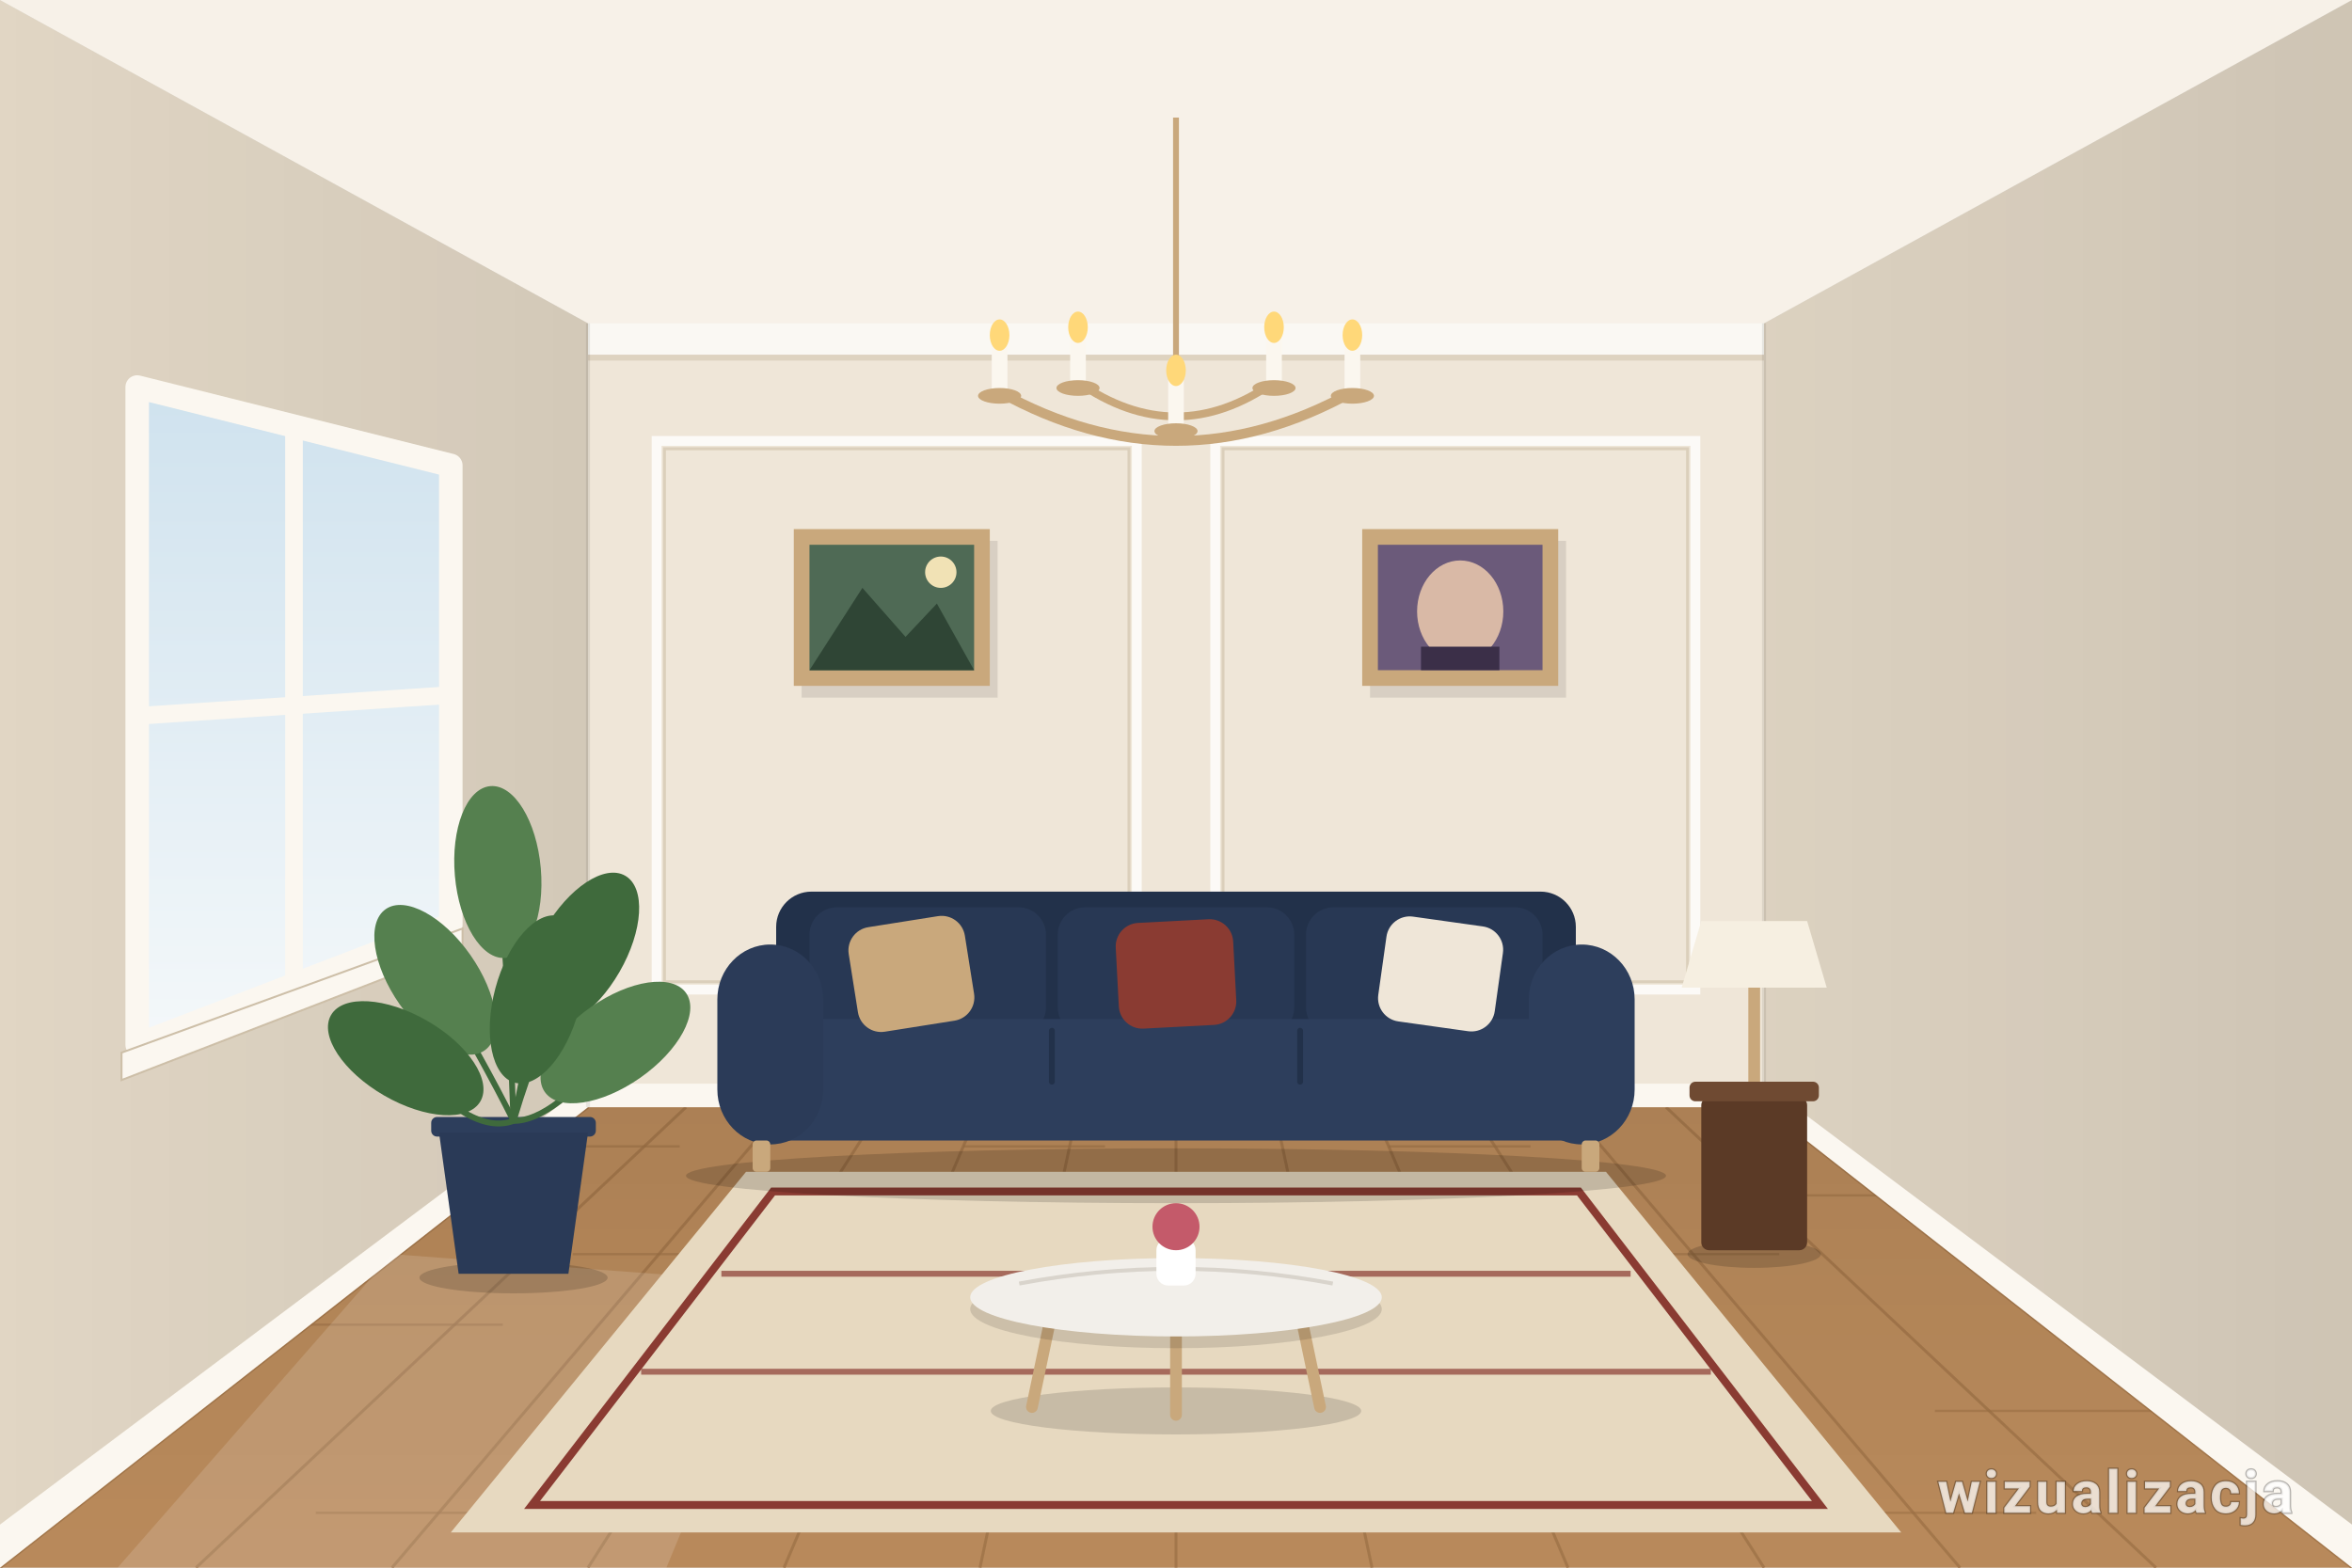
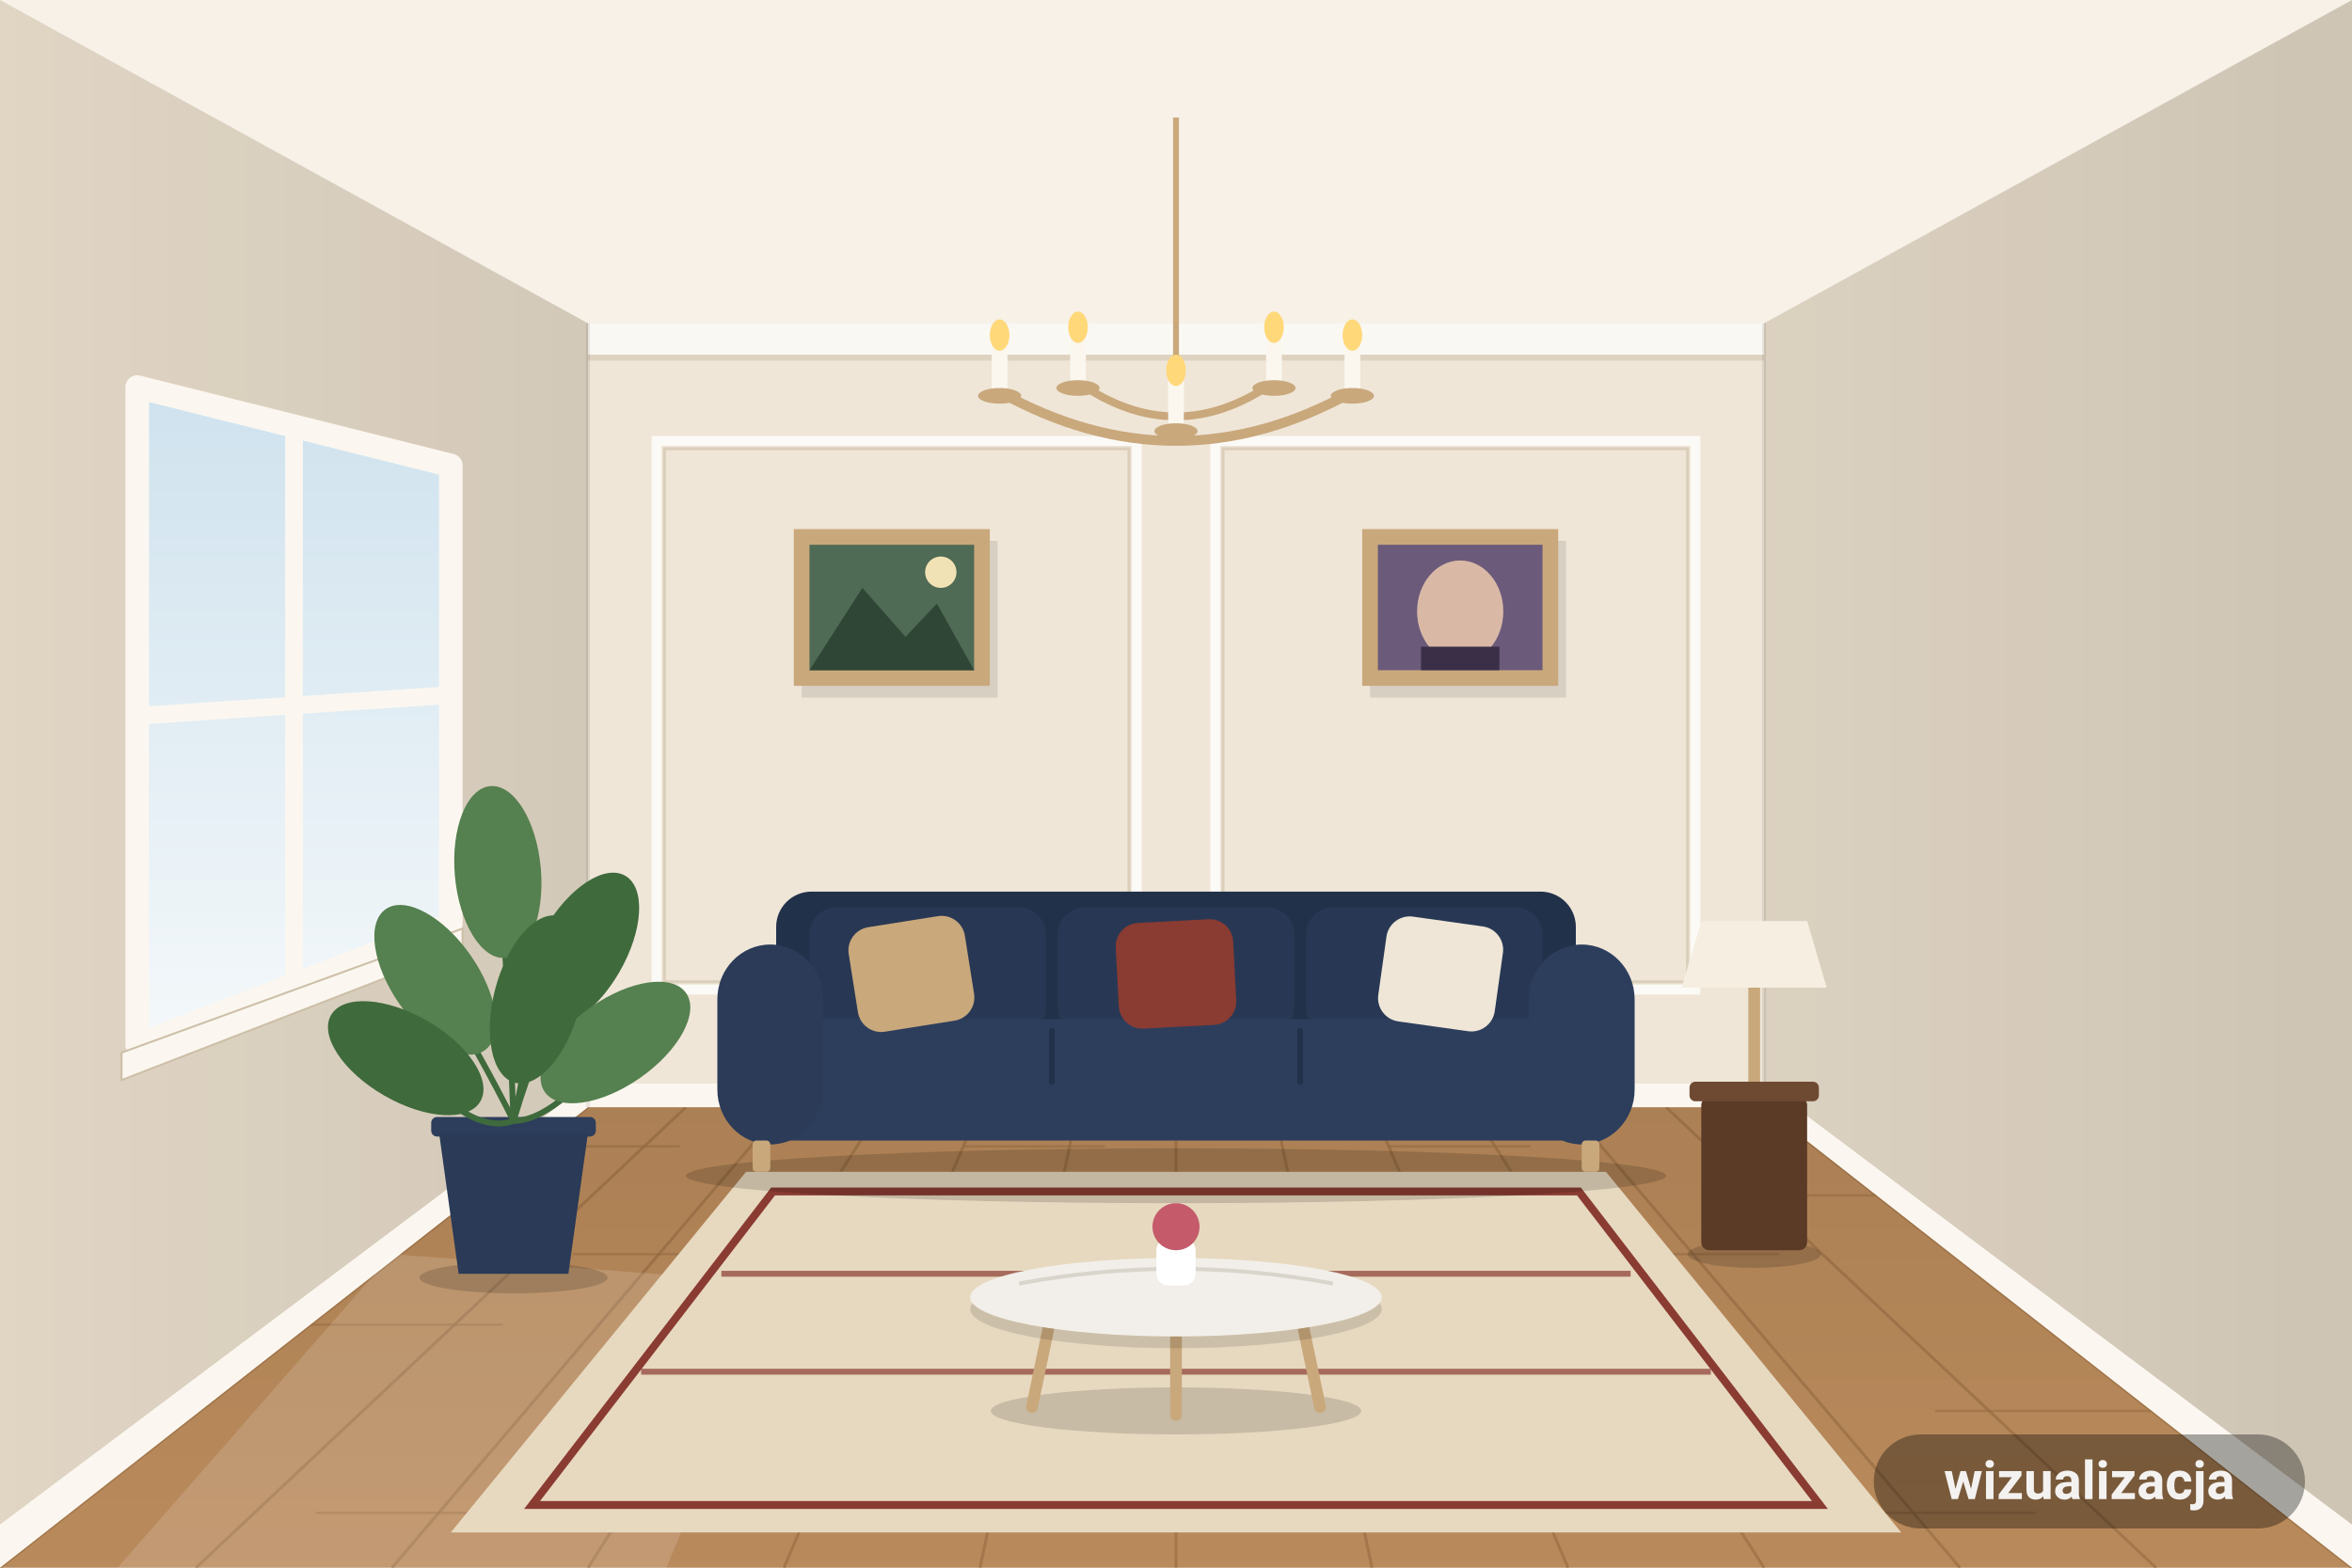
<svg xmlns="http://www.w3.org/2000/svg" viewBox="0 0 1200 800" width="1200" height="800" role="img" aria-label="Pokój po wirtualnym home stagingu – styl klasyczny (wizualizacja)">
  <defs>
    <linearGradient id="sky" x1="0" y1="0" x2="0" y2="1">
      <stop offset="0" stop-color="#cfe2ee" />
      <stop offset="1" stop-color="#f4f8fa" />
    </linearGradient>
    <linearGradient id="leftShade" x1="0" y1="0" x2="1" y2="0">
      <stop offset="0" stop-color="#000" stop-opacity=".02" />
      <stop offset="1" stop-color="#000" stop-opacity=".08" />
    </linearGradient>
    <linearGradient id="rightShade" x1="1" y1="0" x2="0" y2="0">
      <stop offset="0" stop-color="#000" stop-opacity=".1" />
      <stop offset="1" stop-color="#000" stop-opacity=".04" />
    </linearGradient>
    <linearGradient id="floorShade" x1="0" y1="0" x2="0" y2="1">
      <stop offset="0" stop-color="#000" stop-opacity=".12" />
      <stop offset="1" stop-color="#000" stop-opacity="0" />
    </linearGradient>
    <pattern id="brick" width="60" height="30" patternUnits="userSpaceOnUse" x="300" y="165">
      <rect width="60" height="30" fill="#efe6d8" />
      <path d="M0 0.5H60M0 15.5H60M30 0V15M0 15V30M60 15V30" stroke="#ccc" stroke-width="2.5" />
    </pattern>
  </defs>
  <polygon points="0,0 1200,0 900,165 300,165" fill="#f7f1e8" />
  <polygon points="0,0 300,165 300,565 0,800" fill="#e5dac8" />
  <polygon points="0,0 300,165 300,565 0,800" fill="url(#leftShade)" />
  <polygon points="1200,0 900,165 900,565 1200,800" fill="#e5dac8" />
  <polygon points="1200,0 900,165 900,565 1200,800" fill="url(#rightShade)" />
  <rect x="300" y="165" width="600" height="400" fill="#efe6d8" />
  <rect x="300" y="165" width="600" height="16" fill="#ffffff" opacity=".7" />
  <rect x="300" y="181" width="600" height="3" fill="#cdbfa8" opacity=".5" />
  <rect x="335" y="225" width="245" height="280" fill="none" stroke="#ffffff" stroke-width="5" opacity=".8" />
  <rect x="339" y="229" width="237" height="272" fill="none" stroke="#cdbfa8" stroke-width="1.5" opacity=".6" />
  <rect x="620" y="225" width="245" height="280" fill="none" stroke="#ffffff" stroke-width="5" opacity=".8" />
  <rect x="624" y="229" width="237" height="272" fill="none" stroke="#cdbfa8" stroke-width="1.5" opacity=".6" />
  <polygon points="0,800 300,565 900,565 1200,800" fill="#b98a5b" />
  <line x1="300" y1="565" x2="0" y2="800" stroke="#9b6f44" stroke-width="1.5" opacity=".7" />
  <line x1="350" y1="565" x2="100" y2="800" stroke="#9b6f44" stroke-width="1.5" opacity=".7" />
  <line x1="400" y1="565" x2="200" y2="800" stroke="#9b6f44" stroke-width="1.5" opacity=".7" />
  <line x1="450" y1="565" x2="300" y2="800" stroke="#9b6f44" stroke-width="1.5" opacity=".7" />
  <line x1="500" y1="565" x2="400" y2="800" stroke="#9b6f44" stroke-width="1.5" opacity=".7" />
  <line x1="550" y1="565" x2="500" y2="800" stroke="#9b6f44" stroke-width="1.5" opacity=".7" />
  <line x1="600" y1="565" x2="600" y2="800" stroke="#9b6f44" stroke-width="1.5" opacity=".7" />
  <line x1="650" y1="565" x2="700" y2="800" stroke="#9b6f44" stroke-width="1.5" opacity=".7" />
  <line x1="700" y1="565" x2="800" y2="800" stroke="#9b6f44" stroke-width="1.5" opacity=".7" />
  <line x1="750" y1="565" x2="900" y2="800" stroke="#9b6f44" stroke-width="1.5" opacity=".7" />
  <line x1="800" y1="565" x2="1000" y2="800" stroke="#9b6f44" stroke-width="1.5" opacity=".7" />
  <line x1="850" y1="565" x2="1100" y2="800" stroke="#9b6f44" stroke-width="1.5" opacity=".7" />
  <line x1="900" y1="565" x2="1200" y2="800" stroke="#9b6f44" stroke-width="1.5" opacity=".7" />
  <line x1="274.5" y1="585" x2="346.8" y2="585" stroke="#9b6f44" stroke-width="1.2" opacity=".55" />
  <line x1="491.5" y1="585" x2="563.8" y2="585" stroke="#9b6f44" stroke-width="1.2" opacity=".55" />
  <line x1="708.5" y1="585" x2="780.9" y2="585" stroke="#9b6f44" stroke-width="1.2" opacity=".55" />
  <line x1="401.4" y1="610" x2="480.9" y2="610" stroke="#9b6f44" stroke-width="1.2" opacity=".55" />
  <line x1="639.7" y1="610" x2="719.1" y2="610" stroke="#9b6f44" stroke-width="1.2" opacity=".55" />
  <line x1="878.0" y1="610" x2="957.4" y2="610" stroke="#9b6f44" stroke-width="1.2" opacity=".55" />
  <line x1="292.2" y1="640" x2="380.1" y2="640" stroke="#9b6f44" stroke-width="1.2" opacity=".55" />
  <line x1="556.0" y1="640" x2="644.0" y2="640" stroke="#9b6f44" stroke-width="1.2" opacity=".55" />
  <line x1="819.9" y1="640" x2="907.8" y2="640" stroke="#9b6f44" stroke-width="1.2" opacity=".55" />
  <line x1="158.3" y1="676" x2="256.5" y2="676" stroke="#9b6f44" stroke-width="1.2" opacity=".55" />
  <line x1="452.8" y1="676" x2="550.9" y2="676" stroke="#9b6f44" stroke-width="1.2" opacity=".55" />
  <line x1="747.2" y1="676" x2="845.4" y2="676" stroke="#9b6f44" stroke-width="1.2" opacity=".55" />
  <line x1="323.4" y1="720" x2="434.0" y2="720" stroke="#9b6f44" stroke-width="1.2" opacity=".55" />
  <line x1="655.3" y1="720" x2="766.0" y2="720" stroke="#9b6f44" stroke-width="1.2" opacity=".55" />
  <line x1="987.2" y1="720" x2="1097.9" y2="720" stroke="#9b6f44" stroke-width="1.2" opacity=".55" />
  <line x1="161.1" y1="772" x2="286.5" y2="772" stroke="#9b6f44" stroke-width="1.2" opacity=".55" />
  <line x1="537.3" y1="772" x2="662.7" y2="772" stroke="#9b6f44" stroke-width="1.2" opacity=".55" />
  <line x1="913.5" y1="772" x2="1038.9" y2="772" stroke="#9b6f44" stroke-width="1.2" opacity=".55" />
  <polygon points="0,800 300,565 900,565 1200,800" fill="url(#floorShade)" opacity=".6" />
  <rect x="300" y="553" width="600" height="12" fill="#fbf7f0" />
  <polygon points="0,800 300,565 300,553 0,778" fill="#fbf7f0" />
  <polygon points="1200,800 900,565 900,553 1200,778" fill="#fbf7f0" />
  <path d="M300 165V565M900 165V565" stroke="#000" stroke-opacity=".08" stroke-width="2" />
  <polygon points="70,197.5 230,237.5 230,471.841 70,533.169" fill="url(#sky)" />
  <polygon points="70,197.5 230,237.5 230,471.841 70,533.169" fill="none" stroke="#fbf7f0" stroke-width="12" stroke-linejoin="round" />
  <line x1="150" y1="217.5" x2="150" y2="502.505" stroke="#fbf7f0" stroke-width="9" />
  <line x1="70" y1="365.331" x2="230" y2="354.659" stroke="#fbf7f0" stroke-width="9" />
  <polygon points="62,537.169 236,473.841 236,483.841 62,551.169" fill="#fbf7f0" stroke="#cdbfa8" stroke-width="1" />
  <polygon points="60,800 200,640 400,655 340,800" fill="#fff" opacity=".14" />
  <polygon points="380.619,598 819.381,598 970,782 230,782" fill="#e7d9c0" />
  <polygon points="394.434,608 805.566,608 928.54,768 271.46,768" fill="none" stroke="#8a3b32" stroke-width="4" />
  <line x1="368.053" y1="650" x2="831.947" y2="650" stroke="#8a3b32" stroke-width="3" opacity=".7" />
  <line x1="327.124" y1="700" x2="872.876" y2="700" stroke="#8a3b32" stroke-width="3" opacity=".7" />
  <rect x="409" y="276" width="100" height="80" fill="#000" opacity=".1" />
  <rect x="405" y="270" width="100" height="80" fill="#c9a87c" />
  <rect x="413" y="278" width="84" height="64" fill="#4f6a55" />
  <path d="M413 342L440 300L462 325L478 308L497 342Z" fill="#2f4535" />
  <circle cx="480" cy="292" r="8" fill="#f1e2b5" />
  <rect x="699" y="276" width="100" height="80" fill="#000" opacity=".1" />
  <rect x="695" y="270" width="100" height="80" fill="#c9a87c" />
  <rect x="703" y="278" width="84" height="64" fill="#6b5a7a" />
  <ellipse cx="745" cy="312" rx="22" ry="26" fill="#d9b9a6" />
  <rect x="725" y="330" width="40" height="12" fill="#3b2f48" />
  <line x1="600" y1="60" x2="600" y2="190" stroke="#c9a87c" stroke-width="3" />
  <path d="M510 200Q600 250 690 200" stroke="#c9a87c" stroke-width="5" fill="none" />
  <path d="M550 195Q600 230 650 195" stroke="#c9a87c" stroke-width="4" fill="none" />
  <rect x="506" y="176" width="8" height="24" fill="#fbf7ef" />
  <ellipse cx="510" cy="171" rx="5" ry="8" fill="#ffd879" />
  <ellipse cx="510" cy="202" rx="11" ry="4" fill="#c9a87c" />
  <rect x="546" y="172" width="8" height="24" fill="#fbf7ef" />
  <ellipse cx="550" cy="167" rx="5" ry="8" fill="#ffd879" />
  <ellipse cx="550" cy="198" rx="11" ry="4" fill="#c9a87c" />
  <rect x="596" y="194" width="8" height="24" fill="#fbf7ef" />
  <ellipse cx="600" cy="189" rx="5" ry="8" fill="#ffd879" />
  <ellipse cx="600" cy="220" rx="11" ry="4" fill="#c9a87c" />
  <rect x="646" y="172" width="8" height="24" fill="#fbf7ef" />
  <ellipse cx="650" cy="167" rx="5" ry="8" fill="#ffd879" />
  <ellipse cx="650" cy="198" rx="11" ry="4" fill="#c9a87c" />
  <rect x="686" y="176" width="8" height="24" fill="#fbf7ef" />
  <ellipse cx="690" cy="171" rx="5" ry="8" fill="#ffd879" />
  <ellipse cx="690" cy="202" rx="11" ry="4" fill="#c9a87c" />
  <ellipse cx="600" cy="600" rx="250" ry="14" fill="#000" opacity="0.16" />
  <rect x="396" y="455" width="408" height="89" rx="18" fill="#22314a" />
  <rect x="413" y="463" width="120.667" height="65" rx="14" fill="#2d3e5c" opacity=".55" />
  <rect x="539.667" y="463" width="120.667" height="65" rx="14" fill="#2d3e5c" opacity=".55" />
  <rect x="666.333" y="463" width="120.667" height="65" rx="14" fill="#2d3e5c" opacity=".55" />
  <rect x="380" y="520" width="440" height="62" rx="14" fill="#2d3e5c" />
  <path d="M536.667 526v26M663.333 526v26" stroke="#22314a" stroke-width="3" stroke-linecap="round" />
  <rect x="366" y="482" width="54" height="102" rx="28" fill="#2d3e5c" />
  <rect x="780" y="482" width="54" height="102" rx="28" fill="#2d3e5c" />
  <rect x="366" y="482" width="54" height="102" rx="28" fill="#000" opacity=".05" />
  <rect x="384" y="582" width="9" height="16" rx="2" fill="#c9a87c" />
  <rect x="807" y="582" width="9" height="16" rx="2" fill="#c9a87c" />
  <rect x="435" y="470" width="60" height="54" rx="12" fill="#c9a87c" transform="rotate(-9 465 497)" />
  <rect x="705" y="470" width="60" height="54" rx="12" fill="#efe6d8" transform="rotate(8 735 497)" />
  <rect x="570" y="470" width="60" height="54" rx="12" fill="#8a3b32" transform="rotate(-3 600 497)" />
  <ellipse cx="600" cy="720" rx="94.5" ry="12" fill="#000" opacity="0.14" />
  <path d="M537 668L526.5 718M663 668L673.5 718M600 678V722" stroke="#c9a87c" stroke-width="6" stroke-linecap="round" />
  <ellipse cx="600" cy="668" rx="105" ry="20" fill="#000" opacity=".12" />
  <ellipse cx="600" cy="662" rx="105" ry="20" fill="#f2efea" />
  <path d="M520 655Q600 640 680 655" stroke="#d9d4cc" stroke-width="2" fill="none" />
  <rect x="590" y="632" width="20" height="24" rx="6" fill="#ffffff" />
  <circle cx="600" cy="626" r="12" fill="#c45a6a" />
  <ellipse cx="262" cy="652" rx="48" ry="8" fill="#000" opacity="0.16" />
  <polygon points="224,578 300,578 290,650 234,650" fill="#2d3e5c" />
  <rect x="220" y="570" width="84" height="10" rx="3" fill="#2d3e5c" />
  <polygon points="224,578 300,578 290,650 234,650" fill="#000" opacity=".06" />
  <path d="M262 572Q246 540 222 500" stroke="#3f6a3c" stroke-width="3" fill="none" />
  <ellipse cx="222" cy="500" rx="22" ry="44" fill="#55804f" transform="rotate(-35 222 500)" />
  <path d="M262 572Q276 525 297 485" stroke="#3f6a3c" stroke-width="3" fill="none" />
  <ellipse cx="297" cy="485" rx="22" ry="44" fill="#3f6a3c" transform="rotate(30 297 485)" />
  <path d="M262 572Q258.8 485 254 445" stroke="#3f6a3c" stroke-width="3" fill="none" />
  <ellipse cx="254" cy="445" rx="22" ry="44" fill="#55804f" transform="rotate(-5 254 445)" />
  <path d="M262 572Q240 580 207 540" stroke="#3f6a3c" stroke-width="3" fill="none" />
  <ellipse cx="207" cy="540" rx="22" ry="44" fill="#3f6a3c" transform="rotate(-60 207 540)" />
  <path d="M262 572Q282.8 572 314 532" stroke="#3f6a3c" stroke-width="3" fill="none" />
  <ellipse cx="314" cy="532" rx="22" ry="44" fill="#55804f" transform="rotate(55 314 532)" />
  <path d="M262 572Q266.8 550 274 510" stroke="#3f6a3c" stroke-width="3" fill="none" />
  <ellipse cx="274" cy="510" rx="22" ry="44" fill="#3f6a3c" transform="rotate(15 274 510)" />
  <ellipse cx="895" cy="640" rx="34" ry="7" fill="#000" opacity="0.16" />
  <rect x="868" y="560" width="54" height="78" rx="4" fill="#5b3a26" />
  <rect x="862" y="552" width="66" height="10" rx="3" fill="#6f4a32" />
  <rect x="892" y="500" width="6" height="52" fill="#c9a87c" />
  <path d="M868 470h54l10 34h-74Z" fill="#f6efe1" />
-   <text x="1170" y="772" text-anchor="end" font-family="ui-sans-serif, system-ui, 'Segoe UI', Roboto, Inter, sans-serif" font-size="30" font-weight="600" letter-spacing="1.5" fill="#ffffff" fill-opacity=".72" stroke="#000000" stroke-opacity=".28" stroke-width="1.2" paint-order="stroke">wizualizacja</text>
+   <rect x="956" y="732" width="220" height="48" rx="24" fill="#000000" fill-opacity=".34" />
+   <text x="1066" y="765" text-anchor="middle" font-family="ui-sans-serif, system-ui, 'Segoe UI', Roboto, Inter, sans-serif" font-size="27" font-weight="600" fill="#ffffff" fill-opacity=".92">wizualizacja</text>
</svg>
